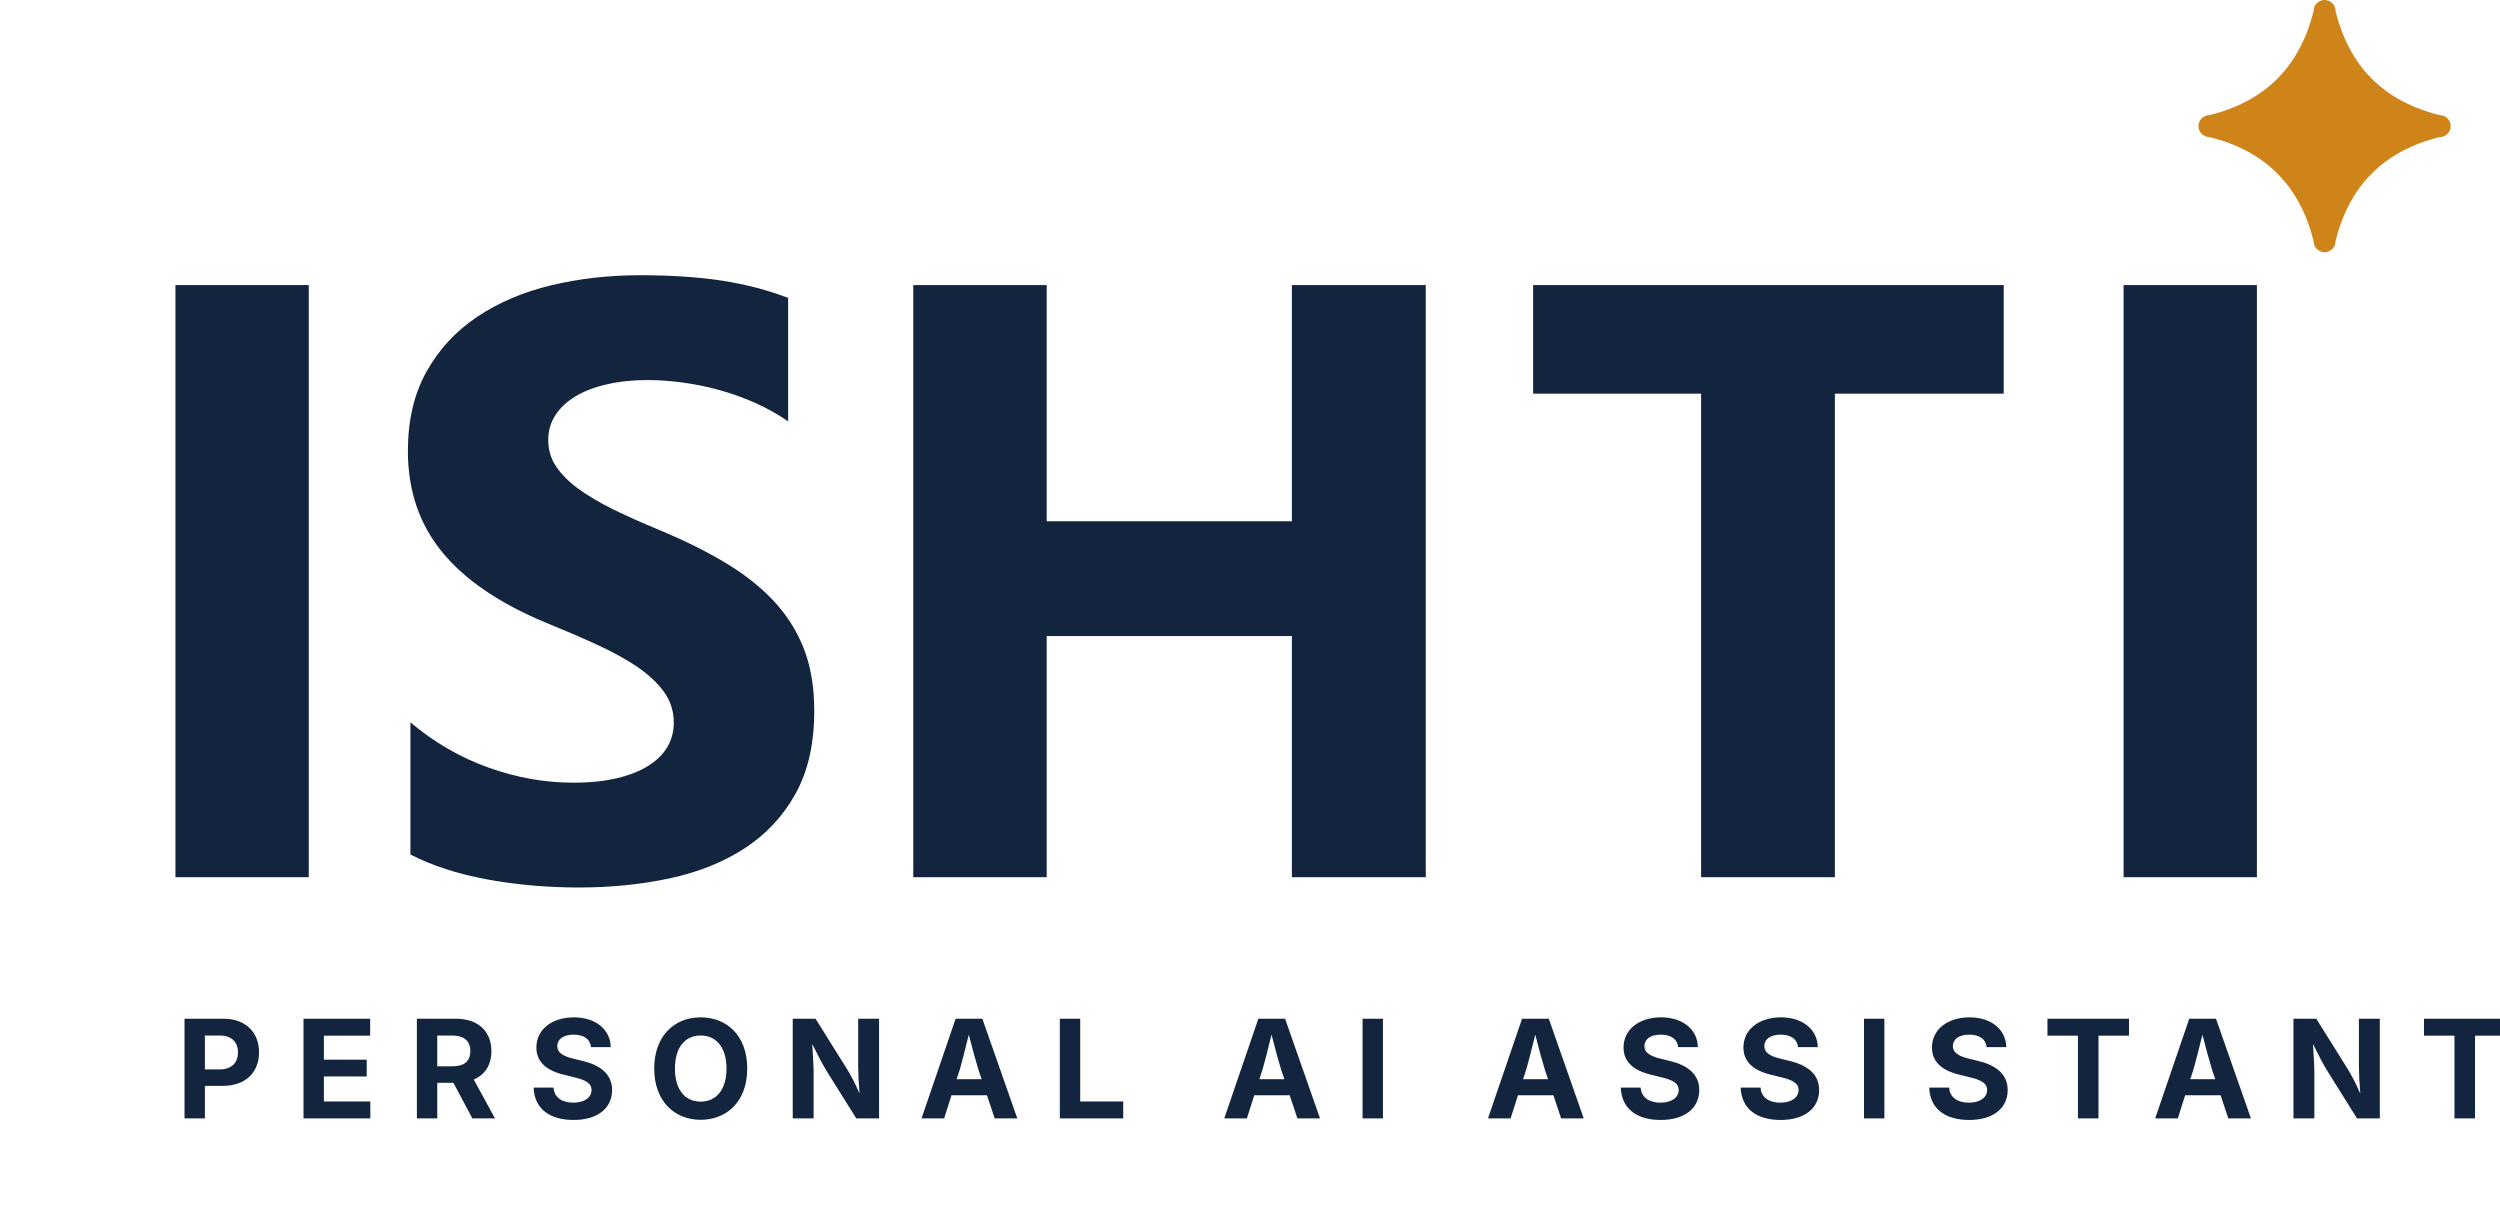
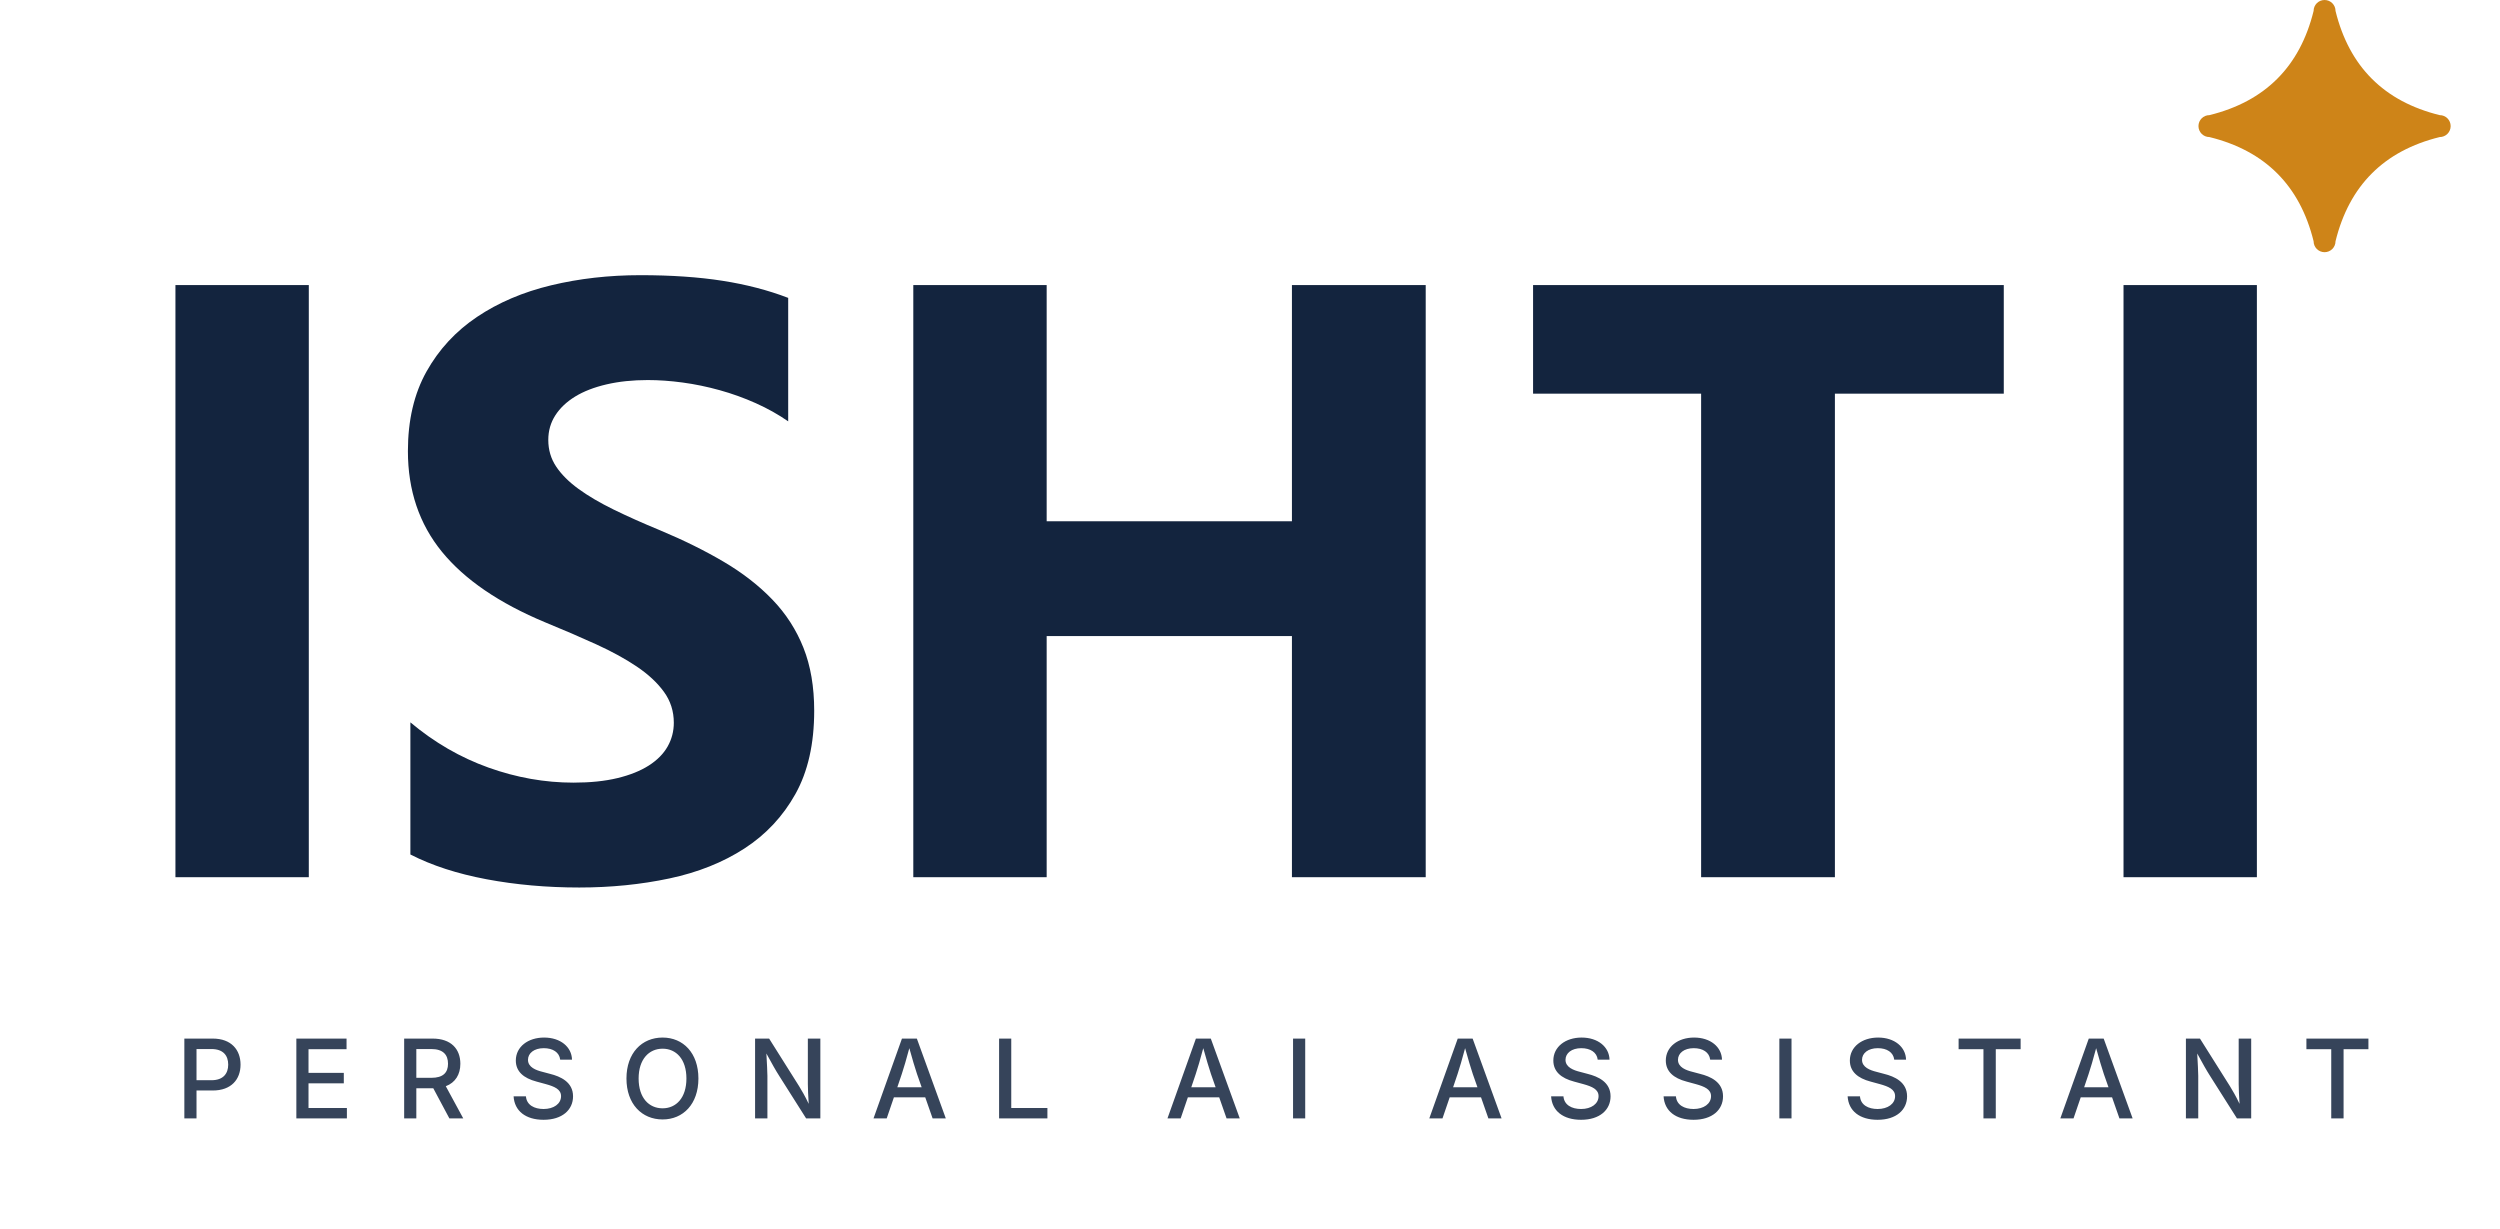
- <svg xmlns="http://www.w3.org/2000/svg" viewBox="0 0 228 112" width="228" height="112" fill="none">
+ <svg xmlns="http://www.w3.org/2000/svg" viewBox="0 0 228 112" width="100%" height="100%" fill="none">
  <path d="M 211.00,1.00 A 1.00,1.00 0 0 1 213.00,1.00 Q 214.88,8.62 222.50,10.50 A 1.00,1.00 0 0 1 222.50,12.50 Q 214.88,14.38 213.00,22.00 A 1.00,1.00 0 0 1 211.00,22.00 Q 209.12,14.38 201.50,12.50 A 1.00,1.00 0 0 1 201.50,10.50 Q 209.12,8.62 211.00,1.00 Z" fill="#ce8418" />
-   <path d="M28.16 80.0H16.0V26.0H28.16Z M37.43 77.93V65.88Q40.70 68.63 44.54 70.00Q48.38 71.38 52.30 71.38Q54.60 71.38 56.31 70.96Q58.03 70.55 59.17 69.81Q60.32 69.08 60.89 68.08Q61.45 67.08 61.45 65.92Q61.45 64.33 60.55 63.09Q59.64 61.85 58.08 60.79Q56.52 59.74 54.37 58.76Q52.23 57.78 49.74 56.77Q43.41 54.13 40.31 50.33Q37.20 46.52 37.20 41.14Q37.20 36.92 38.90 33.89Q40.59 30.86 43.51 28.90Q46.43 26.94 50.27 26.02Q54.11 25.10 58.40 25.10Q62.62 25.10 65.88 25.60Q69.13 26.11 71.88 27.17V38.43Q70.53 37.49 68.93 36.77Q67.33 36.05 65.63 35.58Q63.94 35.11 62.26 34.89Q60.59 34.66 59.08 34.66Q57.01 34.66 55.31 35.06Q53.62 35.45 52.45 36.17Q51.28 36.88 50.64 37.88Q50.00 38.88 50.00 40.12Q50.00 41.48 50.72 42.55Q51.44 43.62 52.75 44.58Q54.07 45.54 55.95 46.47Q57.84 47.39 60.21 48.37Q63.45 49.72 66.03 51.25Q68.61 52.77 70.45 54.69Q72.30 56.62 73.28 59.08Q74.26 61.55 74.26 64.82Q74.26 69.34 72.54 72.41Q70.83 75.48 67.89 77.38Q64.95 79.28 61.06 80.11Q57.16 80.94 52.83 80.94Q48.38 80.94 44.37 80.19Q40.36 79.44 37.43 77.93Z M130.03 80.0H117.82V58.01H95.46V80.0H83.29V26.0H95.46V47.54H117.82V26.0H130.03Z M182.74 35.90H167.34V80.0H155.14V35.90H139.82V26.0H182.74Z M205.83 80.0H193.67V26.0H205.83Z" fill="#13243e" />
-   <text x="16" y="102" fill="#13243e" style="font-size:12.5px;letter-spacing:0.22em;font-weight:700;font-family:system-ui,-apple-system,'Segoe UI',Inter,sans-serif;">PERSONAL AI ASSISTANT</text>
+   <path d="M28.163 80.0H16.0V26.0H28.163Z M37.427 77.929V65.879Q40.703 68.628 44.544 70.002Q48.385 71.377 52.301 71.377Q54.598 71.377 56.312 70.962Q58.025 70.548 59.174 69.814Q60.322 69.079 60.887 68.082Q61.452 67.084 61.452 65.916Q61.452 64.335 60.548 63.092Q59.644 61.849 58.082 60.795Q56.519 59.741 54.372 58.762Q52.226 57.782 49.741 56.766Q43.414 54.13 40.308 50.326Q37.201 46.523 37.201 41.138Q37.201 36.921 38.895 33.889Q40.59 30.858 43.508 28.9Q46.427 26.941 50.268 26.019Q54.109 25.096 58.402 25.096Q62.619 25.096 65.877 25.605Q69.134 26.113 71.883 27.167V38.427Q70.527 37.485 68.927 36.77Q67.326 36.054 65.632 35.584Q63.937 35.113 62.262 34.887Q60.586 34.661 59.079 34.661Q57.008 34.661 55.314 35.056Q53.619 35.452 52.452 36.167Q51.285 36.883 50.644 37.881Q50.004 38.879 50.004 40.121Q50.004 41.477 50.72 42.55Q51.435 43.623 52.753 44.584Q54.071 45.544 55.954 46.467Q57.837 47.389 60.209 48.368Q63.448 49.724 66.027 51.249Q68.607 52.774 70.452 54.695Q72.297 56.615 73.276 59.082Q74.255 61.548 74.255 64.824Q74.255 69.343 72.542 72.412Q70.828 75.481 67.891 77.383Q64.954 79.285 61.056 80.113Q57.159 80.941 52.828 80.941Q48.385 80.941 44.374 80.188Q40.364 79.435 37.427 77.929Z M130.025 80.0H117.824V58.008H95.456V80.0H83.293V26.0H95.456V47.54H117.824V26.0H130.025Z M182.745 35.904H167.343V80.0H155.142V35.904H139.816V26.0H182.745Z M205.828 80.0H193.665V26.0H205.828Z" fill="#13243e" />
+   <text x="16" y="102" font-family="system-ui, -apple-system, 'Segoe UI', Inter, Roboto, sans-serif" font-size="10" font-weight="500" fill="#13243e" fill-opacity="0.85" letter-spacing="0.38em">PERSONAL AI ASSISTANT</text>
</svg>
